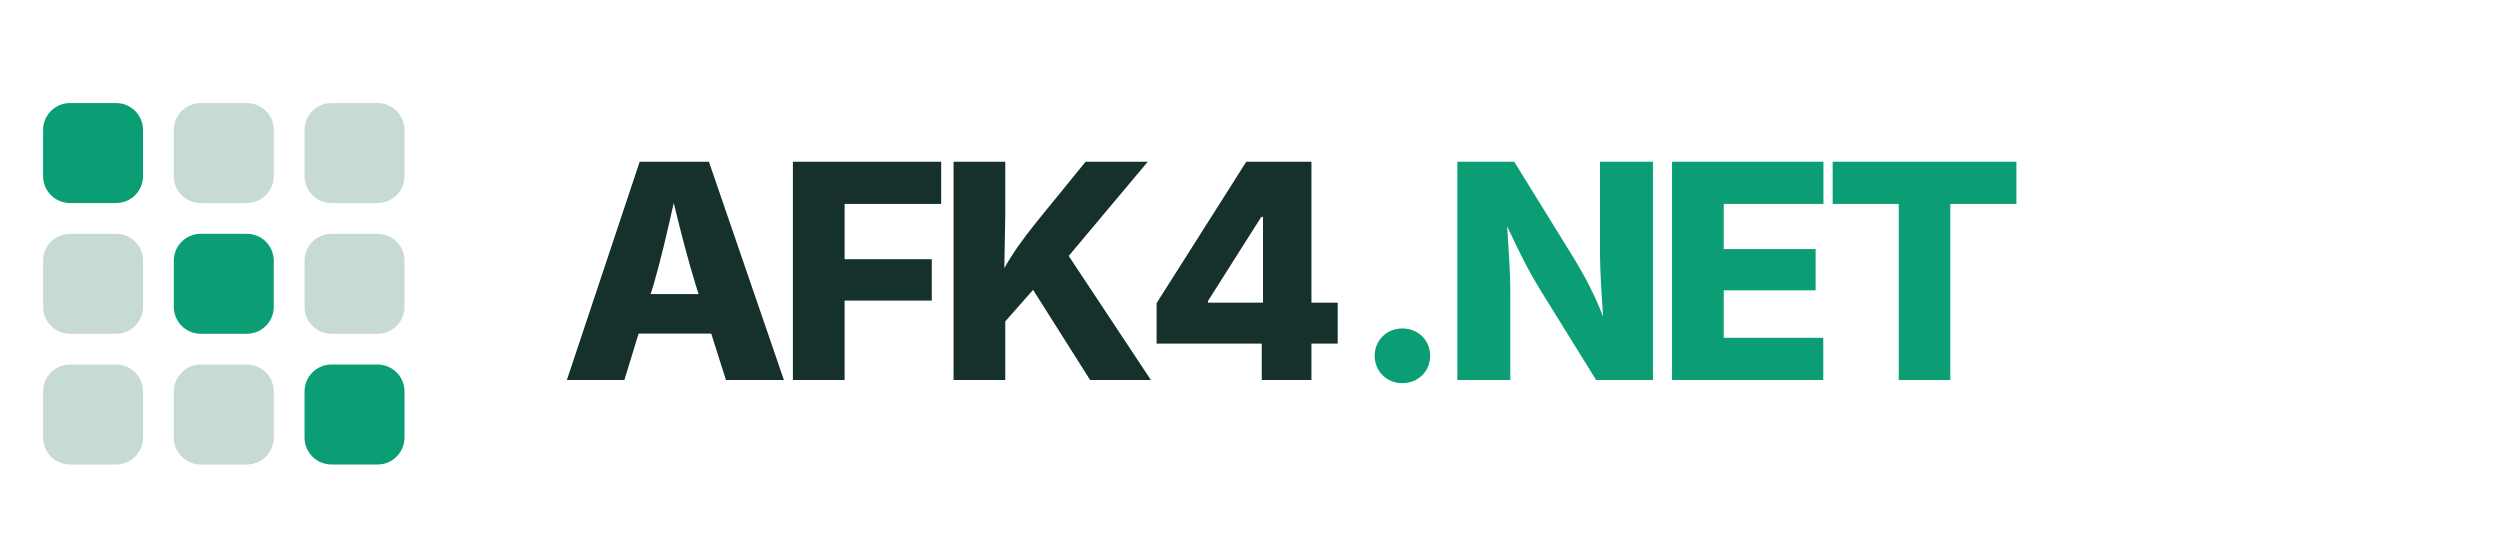
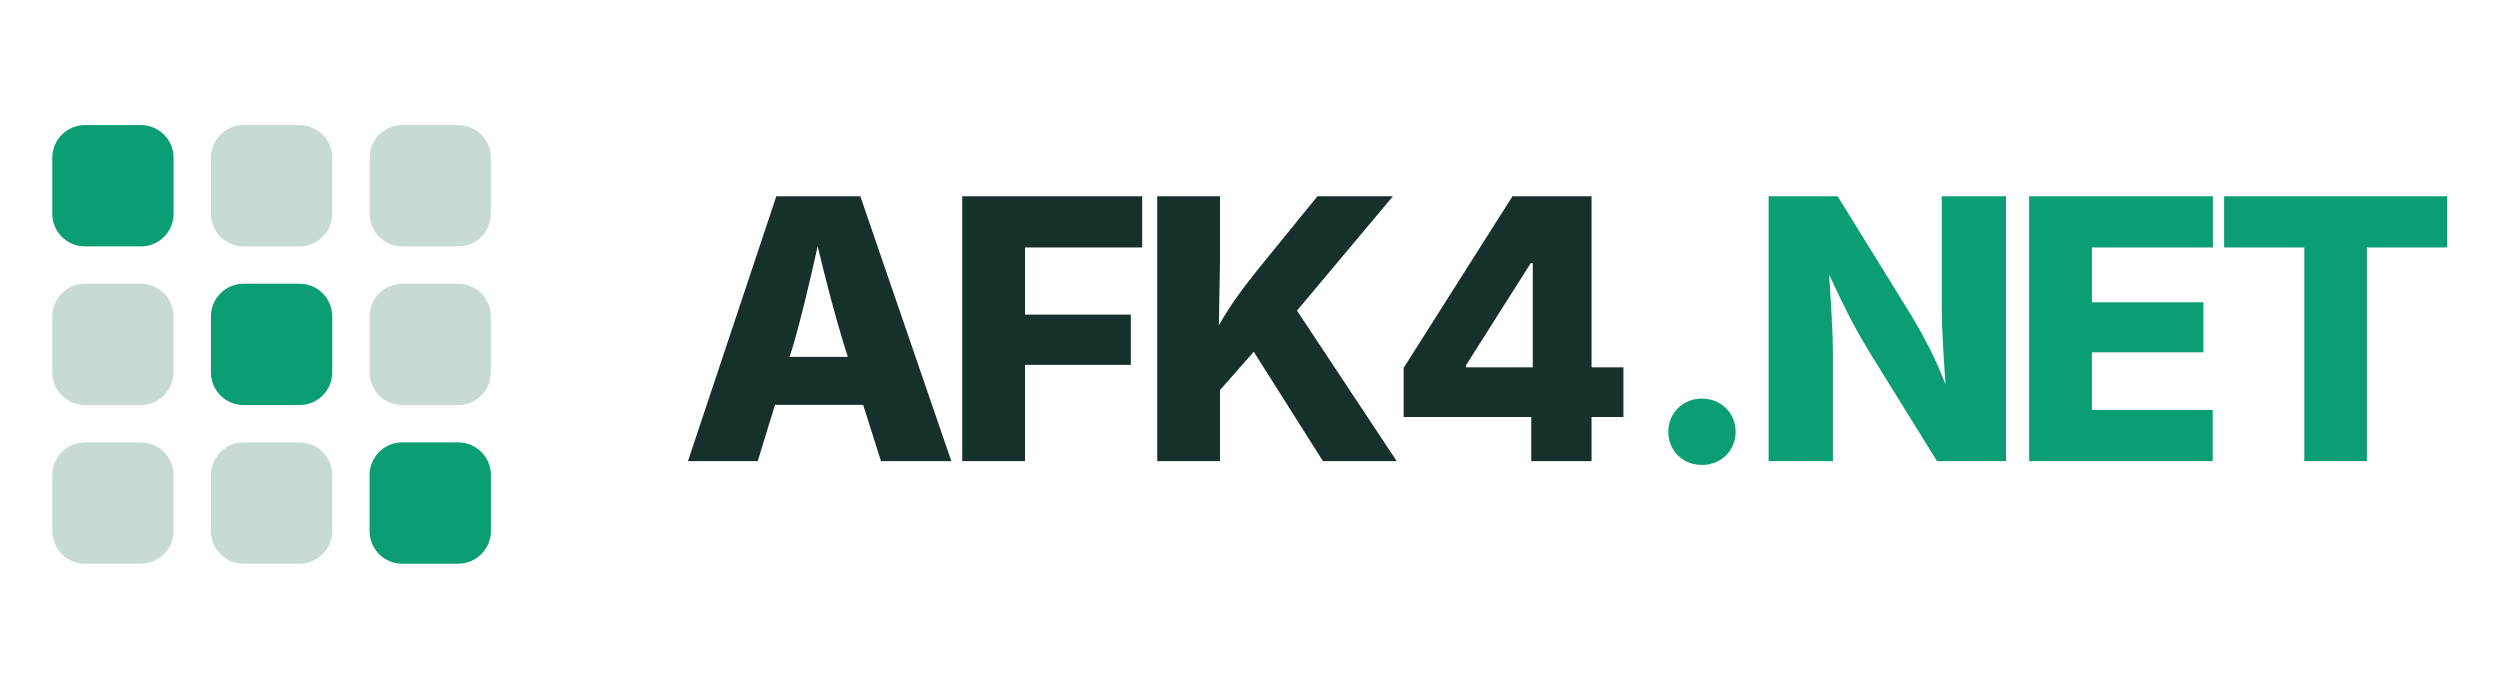
- <svg xmlns="http://www.w3.org/2000/svg" viewBox="0 0 250 56" width="250" height="56" role="img" aria-label="AFK4.NET">
+ <svg xmlns="http://www.w3.org/2000/svg" viewBox="0 0 206 56" width="206" height="56" role="img" aria-label="AFK4.NET">
  <g transform="translate(2 8) scale(0.769)">
    <rect x="3" y="3" width="13" height="13" rx="3.5" fill="#0B9E74" />
    <rect x="20" y="3" width="13" height="13" rx="3.5" fill="#C8DBD3" />
    <rect x="37" y="3" width="13" height="13" rx="3.5" fill="#C8DBD3" />
    <rect x="3" y="20" width="13" height="13" rx="3.5" fill="#C8DBD3" />
    <rect x="20" y="20" width="13" height="13" rx="3.5" fill="#0B9E74" />
    <rect x="37" y="20" width="13" height="13" rx="3.5" fill="#C8DBD3" />
    <rect x="3" y="37" width="13" height="13" rx="3.5" fill="#C8DBD3" />
    <rect x="20" y="37" width="13" height="13" rx="3.5" fill="#C8DBD3" />
    <rect x="37" y="37" width="13" height="13" rx="3.5" fill="#0B9E74" />
  </g>
  <text x="56" y="38" font-family="Inter, 'Segoe UI', system-ui, sans-serif" font-size="30" font-weight="800" letter-spacing="-1.5" fill="#16312B">AFK4<tspan fill="#0B9E74">.NET</tspan>
  </text>
</svg>
